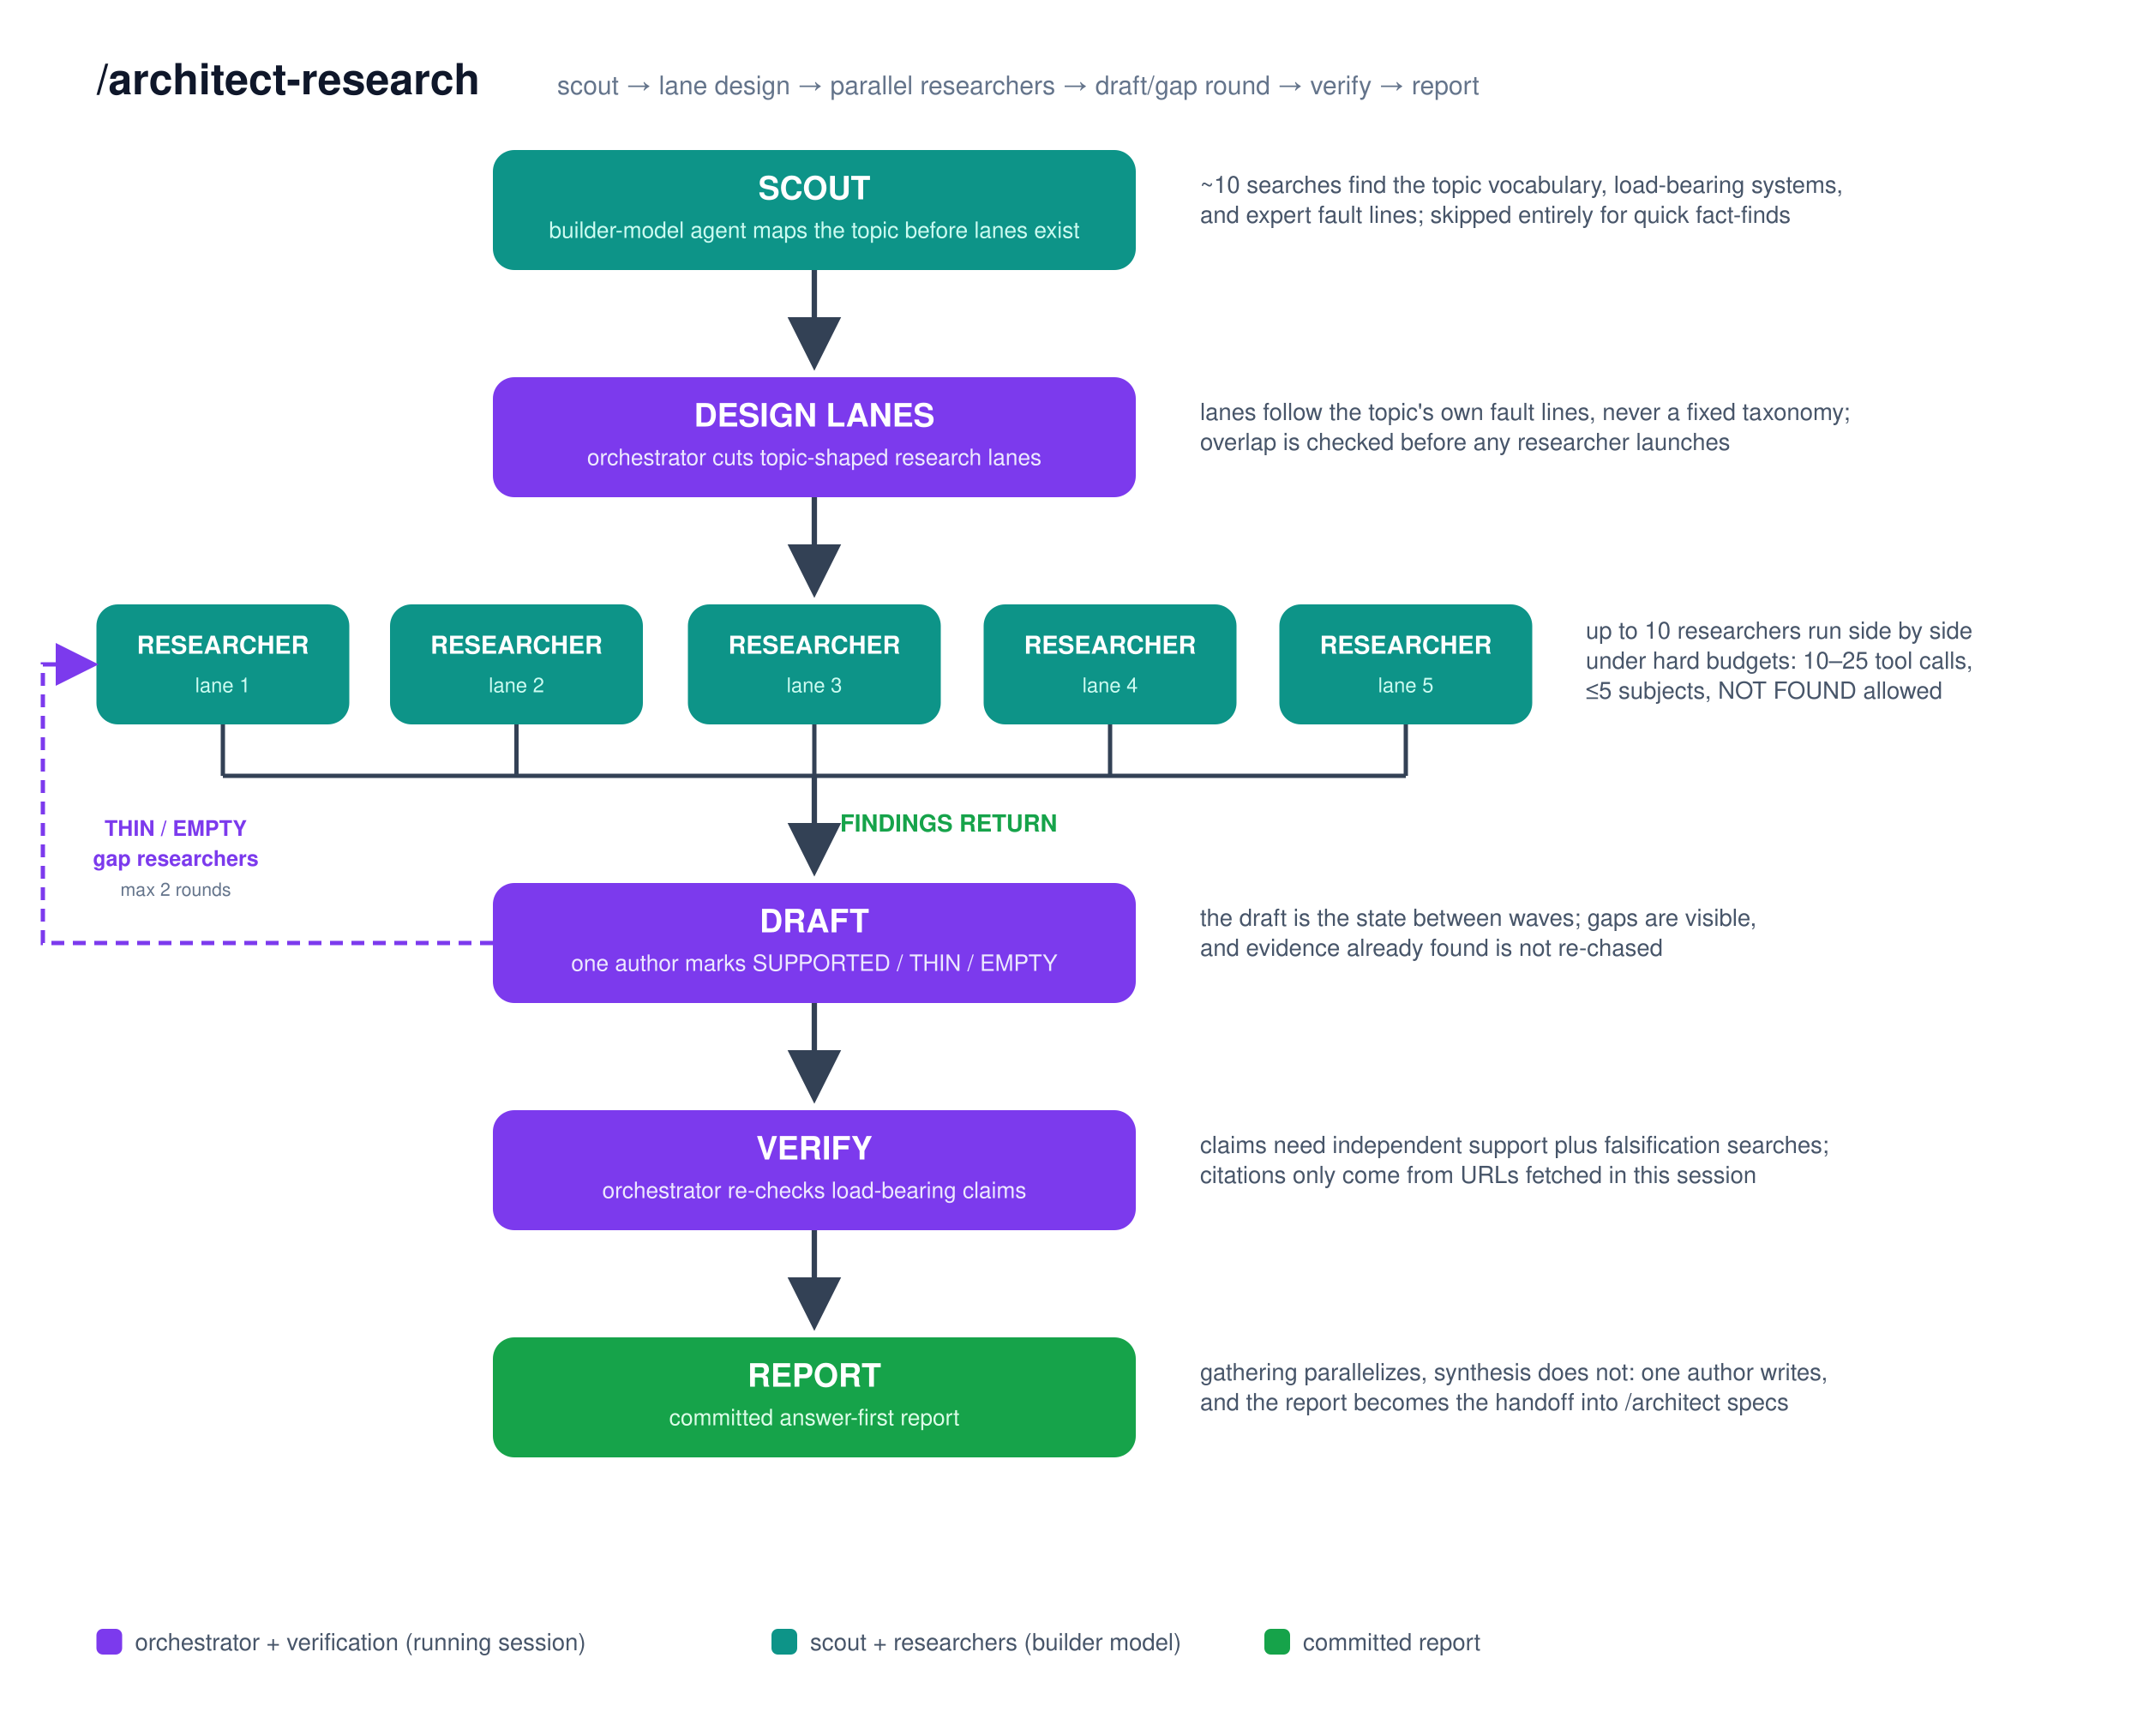
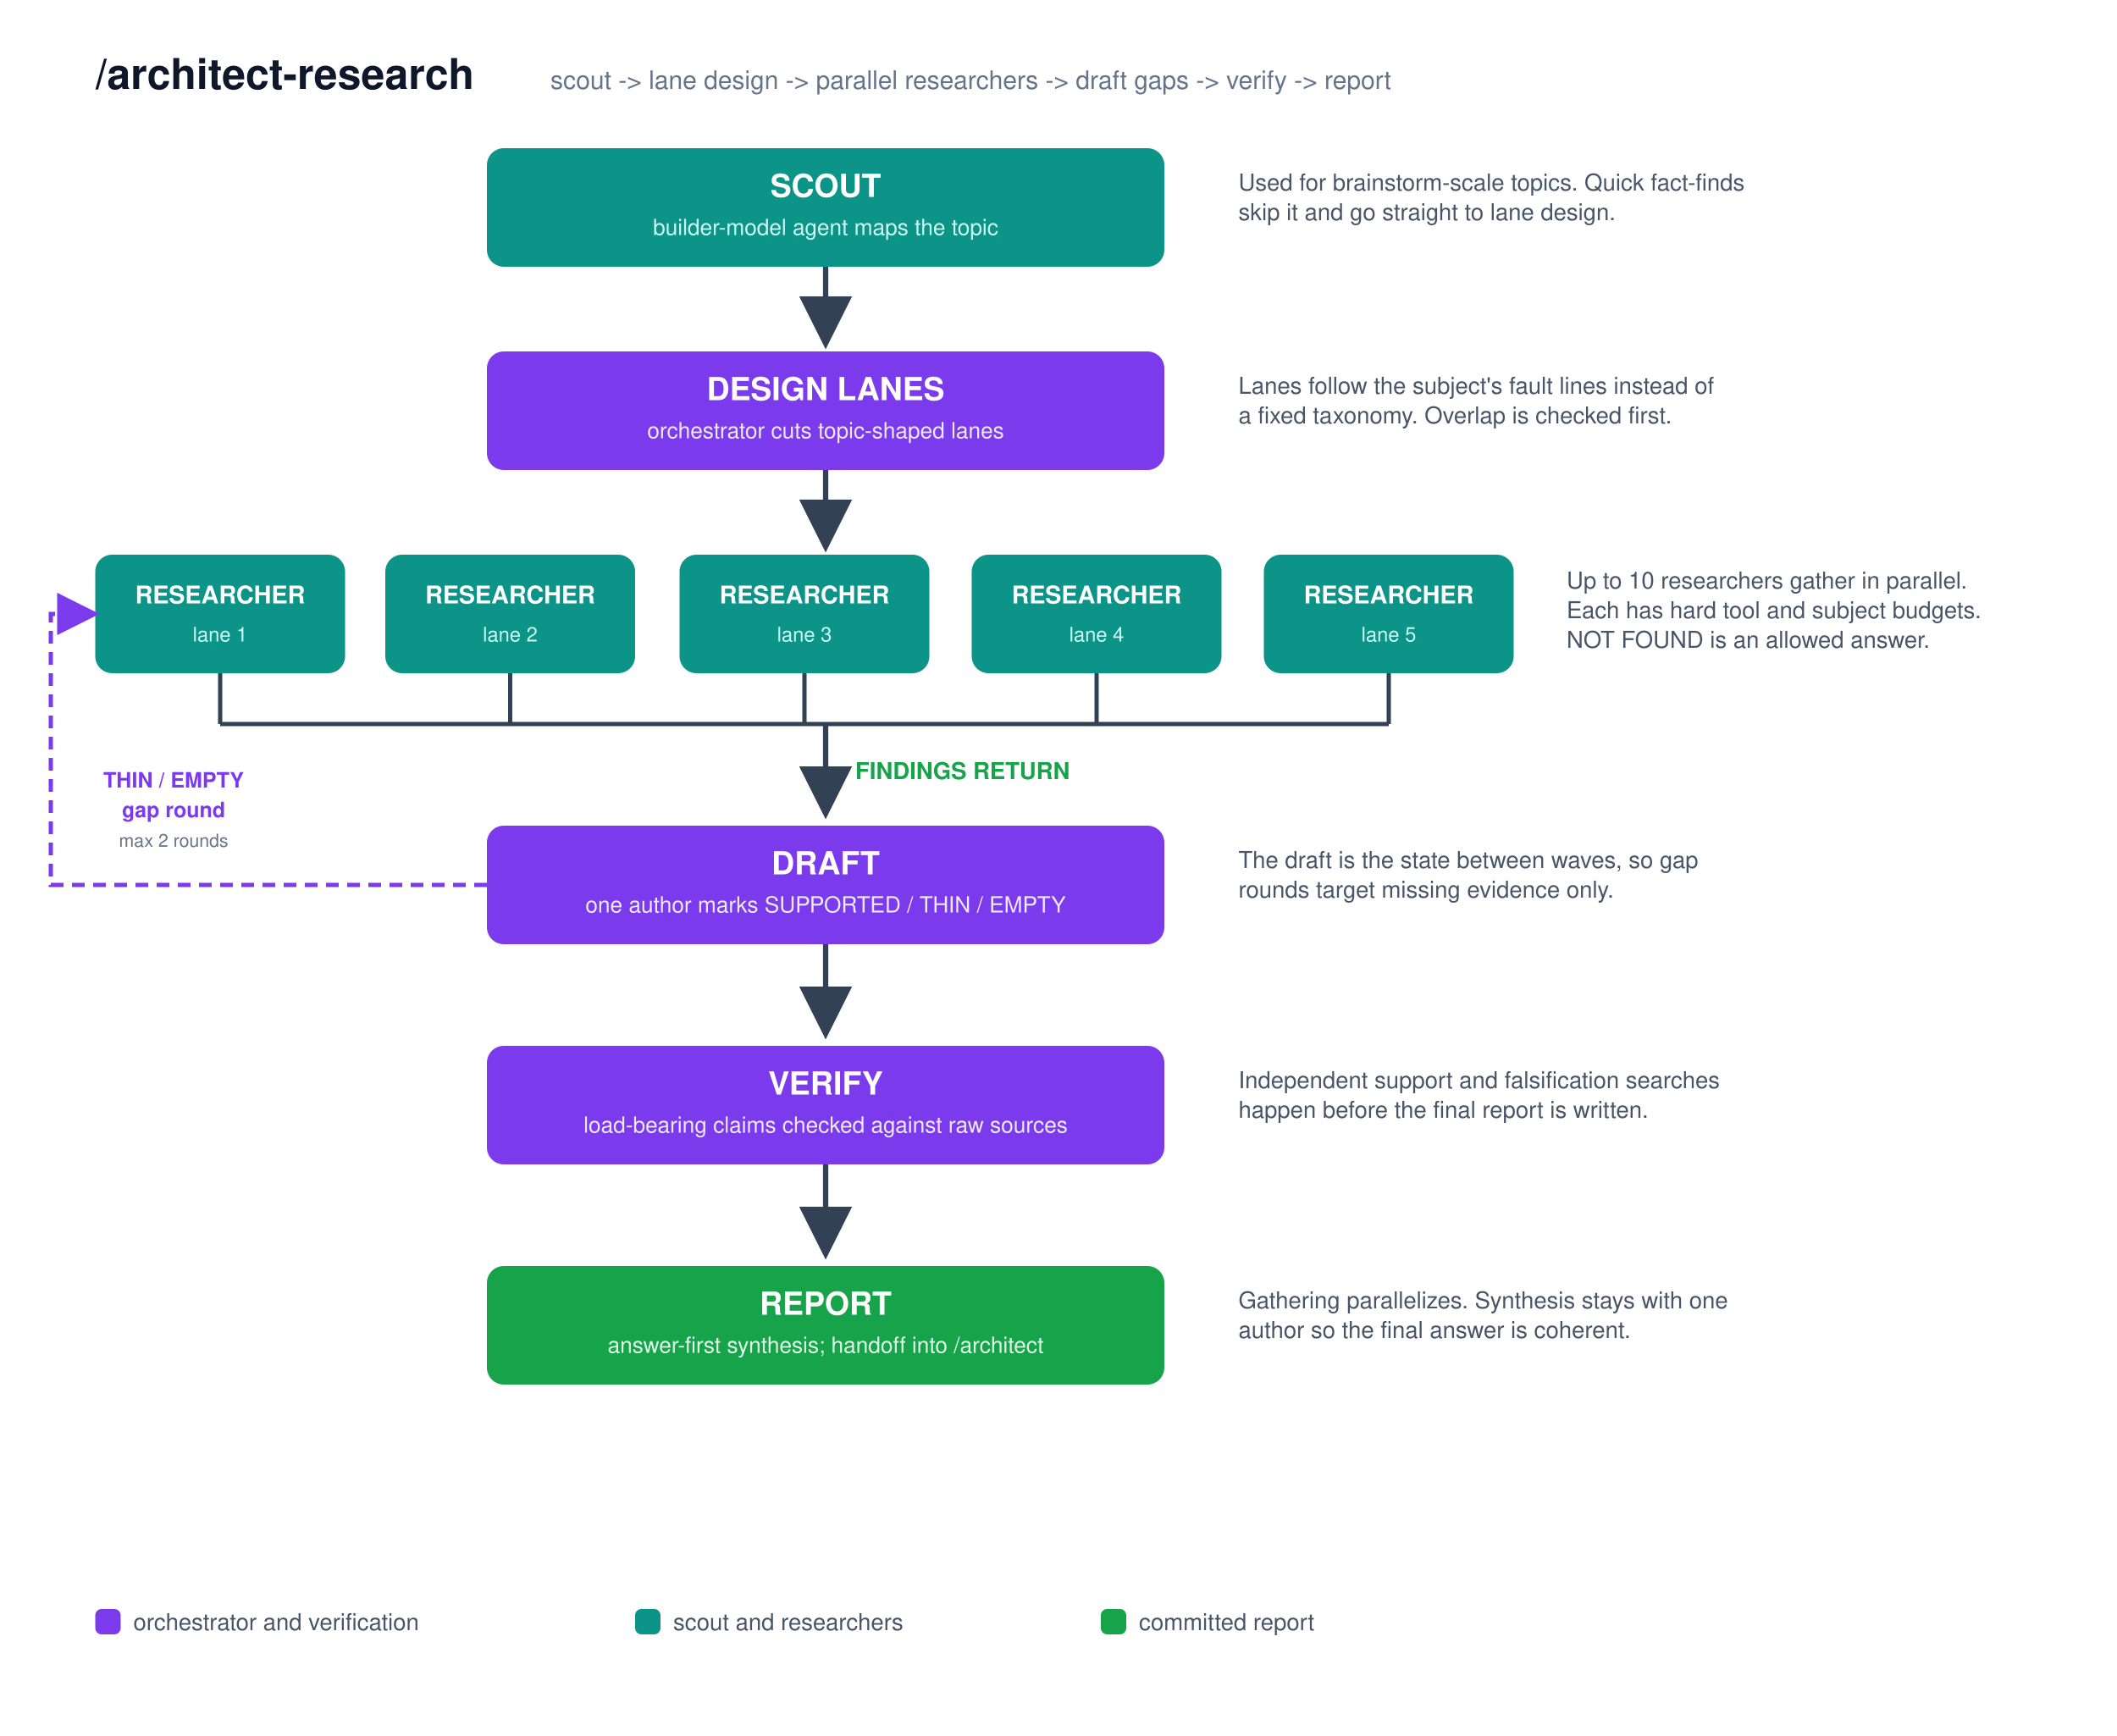
- <svg xmlns="http://www.w3.org/2000/svg" viewBox="0 0 1000 810" font-family="-apple-system,'Segoe UI',Helvetica,Arial,sans-serif">
+ <svg xmlns="http://www.w3.org/2000/svg" viewBox="0 0 1000 820" font-family="-apple-system,'Segoe UI',Helvetica,Arial,sans-serif">
  <defs>
    <marker id="arr" markerWidth="10" markerHeight="10" refX="8" refY="5" orient="auto">
      <path d="M0,0 L10,5 L0,10 z" fill="#334155" />
    </marker>
    <marker id="arrPurple" markerWidth="10" markerHeight="10" refX="8" refY="5" orient="auto">
      <path d="M0,0 L10,5 L0,10 z" fill="#7c3aed" />
    </marker>
  </defs>
-   <rect width="1000" height="810" fill="#ffffff" />
-   <text x="45" y="44" font-size="20" font-weight="700" fill="#0f172a">/architect-research</text>
-   <text x="260" y="44" font-size="12" fill="#64748b">scout → lane design → parallel researchers → draft/gap round → verify → report</text>
-   <line x1="380" y1="126" x2="380" y2="168" stroke="#334155" stroke-width="2.5" marker-end="url(#arr)" />
-   <line x1="380" y1="232" x2="380" y2="274" stroke="#334155" stroke-width="2.5" marker-end="url(#arr)" />
-   <rect x="230" y="70" width="300" height="56" rx="10" fill="#0d9488" />
-   <text x="380" y="93" font-size="15" font-weight="700" fill="#ffffff" text-anchor="middle">SCOUT</text>
-   <text x="380" y="111" font-size="10.5" fill="#ccfbf1" text-anchor="middle">builder-model agent maps the topic before lanes exist</text>
-   <text x="560" y="90" font-size="11" fill="#475569">~10 searches find the topic vocabulary, load-bearing systems,</text>
-   <text x="560" y="104" font-size="11" fill="#475569">and expert fault lines; skipped entirely for quick fact-finds</text>
-   <rect x="230" y="176" width="300" height="56" rx="10" fill="#7c3aed" />
-   <text x="380" y="199" font-size="15" font-weight="700" fill="#ffffff" text-anchor="middle">DESIGN LANES</text>
-   <text x="380" y="217" font-size="10.5" fill="#ede9fe" text-anchor="middle">orchestrator cuts topic-shaped research lanes</text>
-   <text x="560" y="196" font-size="11" fill="#475569">lanes follow the topic's own fault lines, never a fixed taxonomy;</text>
-   <text x="560" y="210" font-size="11" fill="#475569">overlap is checked before any researcher launches</text>
-   <rect x="45" y="282" width="118" height="56" rx="10" fill="#0d9488" />
-   <rect x="182" y="282" width="118" height="56" rx="10" fill="#0d9488" />
-   <rect x="321" y="282" width="118" height="56" rx="10" fill="#0d9488" />
-   <rect x="459" y="282" width="118" height="56" rx="10" fill="#0d9488" />
-   <rect x="597" y="282" width="118" height="56" rx="10" fill="#0d9488" />
-   <text x="104" y="305" font-size="11.5" font-weight="700" fill="#ffffff" text-anchor="middle">RESEARCHER</text>
-   <text x="241" y="305" font-size="11.5" font-weight="700" fill="#ffffff" text-anchor="middle">RESEARCHER</text>
-   <text x="380" y="305" font-size="11.5" font-weight="700" fill="#ffffff" text-anchor="middle">RESEARCHER</text>
-   <text x="518" y="305" font-size="11.5" font-weight="700" fill="#ffffff" text-anchor="middle">RESEARCHER</text>
-   <text x="656" y="305" font-size="11.5" font-weight="700" fill="#ffffff" text-anchor="middle">RESEARCHER</text>
-   <text x="104" y="323" font-size="9.5" fill="#ccfbf1" text-anchor="middle">lane 1</text>
-   <text x="241" y="323" font-size="9.5" fill="#ccfbf1" text-anchor="middle">lane 2</text>
-   <text x="380" y="323" font-size="9.5" fill="#ccfbf1" text-anchor="middle">lane 3</text>
-   <text x="518" y="323" font-size="9.5" fill="#ccfbf1" text-anchor="middle">lane 4</text>
-   <text x="656" y="323" font-size="9.5" fill="#ccfbf1" text-anchor="middle">lane 5</text>
-   <text x="740" y="298" font-size="11" fill="#475569">up to 10 researchers run side by side</text>
-   <text x="740" y="312" font-size="11" fill="#475569">under hard budgets: 10–25 tool calls,</text>
-   <text x="740" y="326" font-size="11" fill="#475569">≤5 subjects, NOT FOUND allowed</text>
-   <line x1="104" y1="338" x2="104" y2="362" stroke="#334155" stroke-width="2" />
-   <line x1="241" y1="338" x2="241" y2="362" stroke="#334155" stroke-width="2" />
-   <line x1="380" y1="338" x2="380" y2="362" stroke="#334155" stroke-width="2" />
-   <line x1="518" y1="338" x2="518" y2="362" stroke="#334155" stroke-width="2" />
-   <line x1="656" y1="338" x2="656" y2="362" stroke="#334155" stroke-width="2" />
-   <line x1="104" y1="362" x2="656" y2="362" stroke="#334155" stroke-width="2" />
-   <line x1="380" y1="362" x2="380" y2="404" stroke="#334155" stroke-width="2.5" marker-end="url(#arr)" />
-   <text x="392" y="388" font-size="11" font-weight="700" fill="#16a34a">FINDINGS RETURN</text>
-   <rect x="230" y="412" width="300" height="56" rx="10" fill="#7c3aed" />
-   <text x="380" y="435" font-size="15" font-weight="700" fill="#ffffff" text-anchor="middle">DRAFT</text>
-   <text x="380" y="453" font-size="10.5" fill="#ede9fe" text-anchor="middle">one author marks SUPPORTED / THIN / EMPTY</text>
-   <text x="560" y="432" font-size="11" fill="#475569">the draft is the state between waves; gaps are visible,</text>
-   <text x="560" y="446" font-size="11" fill="#475569">and evidence already found is not re-chased</text>
-   <path d="M 230 440 H 20 V 310 H 42" fill="none" stroke="#7c3aed" stroke-width="2" stroke-dasharray="6 4" marker-end="url(#arrPurple)" />
-   <text x="82" y="390" font-size="10" font-weight="700" fill="#7c3aed" text-anchor="middle">THIN / EMPTY</text>
-   <text x="82" y="404" font-size="10" font-weight="700" fill="#7c3aed" text-anchor="middle">gap researchers</text>
-   <text x="82" y="418" font-size="8.5" fill="#64748b" text-anchor="middle">max 2 rounds</text>
-   <line x1="380" y1="468" x2="380" y2="510" stroke="#334155" stroke-width="2.5" marker-end="url(#arr)" />
-   <rect x="230" y="518" width="300" height="56" rx="10" fill="#7c3aed" />
-   <text x="380" y="541" font-size="15" font-weight="700" fill="#ffffff" text-anchor="middle">VERIFY</text>
-   <text x="380" y="559" font-size="10.5" fill="#ede9fe" text-anchor="middle">orchestrator re-checks load-bearing claims</text>
-   <text x="560" y="538" font-size="11" fill="#475569">claims need independent support plus falsification searches;</text>
-   <text x="560" y="552" font-size="11" fill="#475569">citations only come from URLs fetched in this session</text>
-   <line x1="380" y1="574" x2="380" y2="616" stroke="#334155" stroke-width="2.5" marker-end="url(#arr)" />
-   <rect x="230" y="624" width="300" height="56" rx="10" fill="#16a34a" />
-   <text x="380" y="647" font-size="15" font-weight="700" fill="#ffffff" text-anchor="middle">REPORT</text>
-   <text x="380" y="665" font-size="10.5" fill="#dcfce7" text-anchor="middle">committed answer-first report</text>
-   <text x="560" y="644" font-size="11" fill="#475569">gathering parallelizes, synthesis does not: one author writes,</text>
-   <text x="560" y="658" font-size="11" fill="#475569">and the report becomes the handoff into /architect specs</text>
+   <rect width="1000" height="820" fill="#ffffff" />
+   <text x="45" y="42" font-size="20" font-weight="700" fill="#0f172a">/architect-research</text>
+   <text x="260" y="42" font-size="12" fill="#64748b">scout -&gt; lane design -&gt; parallel researchers -&gt; draft gaps -&gt; verify -&gt; report</text>
+   <line x1="390" y1="126" x2="390" y2="160" stroke="#334155" stroke-width="2.5" marker-end="url(#arr)" />
+   <line x1="390" y1="222" x2="390" y2="256" stroke="#334155" stroke-width="2.5" marker-end="url(#arr)" />
+   <rect x="230" y="70" width="320" height="56" rx="8" fill="#0d9488" />
+   <text x="390" y="93" font-size="15" font-weight="700" fill="#ffffff" text-anchor="middle">SCOUT</text>
+   <text x="390" y="111" font-size="10.5" fill="#ccfbf1" text-anchor="middle">builder-model agent maps the topic</text>
+   <text x="585" y="90" font-size="11" fill="#475569">Used for brainstorm-scale topics. Quick fact-finds</text>
+   <text x="585" y="104" font-size="11" fill="#475569">skip it and go straight to lane design.</text>
+   <rect x="230" y="166" width="320" height="56" rx="8" fill="#7c3aed" />
+   <text x="390" y="189" font-size="15" font-weight="700" fill="#ffffff" text-anchor="middle">DESIGN LANES</text>
+   <text x="390" y="207" font-size="10.5" fill="#ede9fe" text-anchor="middle">orchestrator cuts topic-shaped lanes</text>
+   <text x="585" y="186" font-size="11" fill="#475569">Lanes follow the subject's fault lines instead of</text>
+   <text x="585" y="200" font-size="11" fill="#475569">a fixed taxonomy. Overlap is checked first.</text>
+   <rect x="45" y="262" width="118" height="56" rx="8" fill="#0d9488" />
+   <rect x="182" y="262" width="118" height="56" rx="8" fill="#0d9488" />
+   <rect x="321" y="262" width="118" height="56" rx="8" fill="#0d9488" />
+   <rect x="459" y="262" width="118" height="56" rx="8" fill="#0d9488" />
+   <rect x="597" y="262" width="118" height="56" rx="8" fill="#0d9488" />
+   <text x="104" y="285" font-size="11.5" font-weight="700" fill="#ffffff" text-anchor="middle">RESEARCHER</text>
+   <text x="241" y="285" font-size="11.5" font-weight="700" fill="#ffffff" text-anchor="middle">RESEARCHER</text>
+   <text x="380" y="285" font-size="11.5" font-weight="700" fill="#ffffff" text-anchor="middle">RESEARCHER</text>
+   <text x="518" y="285" font-size="11.5" font-weight="700" fill="#ffffff" text-anchor="middle">RESEARCHER</text>
+   <text x="656" y="285" font-size="11.5" font-weight="700" fill="#ffffff" text-anchor="middle">RESEARCHER</text>
+   <text x="104" y="303" font-size="9.5" fill="#ccfbf1" text-anchor="middle">lane 1</text>
+   <text x="241" y="303" font-size="9.5" fill="#ccfbf1" text-anchor="middle">lane 2</text>
+   <text x="380" y="303" font-size="9.5" fill="#ccfbf1" text-anchor="middle">lane 3</text>
+   <text x="518" y="303" font-size="9.5" fill="#ccfbf1" text-anchor="middle">lane 4</text>
+   <text x="656" y="303" font-size="9.5" fill="#ccfbf1" text-anchor="middle">lane 5</text>
+   <text x="740" y="278" font-size="11" fill="#475569">Up to 10 researchers gather in parallel.</text>
+   <text x="740" y="292" font-size="11" fill="#475569">Each has hard tool and subject budgets.</text>
+   <text x="740" y="306" font-size="11" fill="#475569">NOT FOUND is an allowed answer.</text>
+   <line x1="104" y1="318" x2="104" y2="342" stroke="#334155" stroke-width="2" />
+   <line x1="241" y1="318" x2="241" y2="342" stroke="#334155" stroke-width="2" />
+   <line x1="380" y1="318" x2="380" y2="342" stroke="#334155" stroke-width="2" />
+   <line x1="518" y1="318" x2="518" y2="342" stroke="#334155" stroke-width="2" />
+   <line x1="656" y1="318" x2="656" y2="342" stroke="#334155" stroke-width="2" />
+   <line x1="104" y1="342" x2="656" y2="342" stroke="#334155" stroke-width="2" />
+   <line x1="390" y1="342" x2="390" y2="382" stroke="#334155" stroke-width="2.5" marker-end="url(#arr)" />
+   <text x="404" y="368" font-size="11" font-weight="700" fill="#16a34a">FINDINGS RETURN</text>
+   <rect x="230" y="390" width="320" height="56" rx="8" fill="#7c3aed" />
+   <text x="390" y="413" font-size="15" font-weight="700" fill="#ffffff" text-anchor="middle">DRAFT</text>
+   <text x="390" y="431" font-size="10.5" fill="#ede9fe" text-anchor="middle">one author marks SUPPORTED / THIN / EMPTY</text>
+   <text x="585" y="410" font-size="11" fill="#475569">The draft is the state between waves, so gap</text>
+   <text x="585" y="424" font-size="11" fill="#475569">rounds target missing evidence only.</text>
+   <path d="M 230 418 H 24 V 290 H 43" fill="none" stroke="#7c3aed" stroke-width="2" stroke-dasharray="6 4" marker-end="url(#arrPurple)" />
+   <text x="82" y="372" font-size="10" font-weight="700" fill="#7c3aed" text-anchor="middle">THIN / EMPTY</text>
+   <text x="82" y="386" font-size="10" font-weight="700" fill="#7c3aed" text-anchor="middle">gap round</text>
+   <text x="82" y="400" font-size="8.5" fill="#64748b" text-anchor="middle">max 2 rounds</text>
+   <line x1="390" y1="446" x2="390" y2="486" stroke="#334155" stroke-width="2.5" marker-end="url(#arr)" />
+   <rect x="230" y="494" width="320" height="56" rx="8" fill="#7c3aed" />
+   <text x="390" y="517" font-size="15" font-weight="700" fill="#ffffff" text-anchor="middle">VERIFY</text>
+   <text x="390" y="535" font-size="10.5" fill="#ede9fe" text-anchor="middle">load-bearing claims checked against raw sources</text>
+   <text x="585" y="514" font-size="11" fill="#475569">Independent support and falsification searches</text>
+   <text x="585" y="528" font-size="11" fill="#475569">happen before the final report is written.</text>
+   <line x1="390" y1="550" x2="390" y2="590" stroke="#334155" stroke-width="2.5" marker-end="url(#arr)" />
+   <rect x="230" y="598" width="320" height="56" rx="8" fill="#16a34a" />
+   <text x="390" y="621" font-size="15" font-weight="700" fill="#ffffff" text-anchor="middle">REPORT</text>
+   <text x="390" y="639" font-size="10.5" fill="#dcfce7" text-anchor="middle">answer-first synthesis; handoff into /architect</text>
+   <text x="585" y="618" font-size="11" fill="#475569">Gathering parallelizes. Synthesis stays with one</text>
+   <text x="585" y="632" font-size="11" fill="#475569">author so the final answer is coherent.</text>
  <rect x="45" y="760" width="12" height="12" rx="3" fill="#7c3aed" />
-   <text x="63" y="770" font-size="11" fill="#475569">orchestrator + verification (running session)</text>
-   <rect x="360" y="760" width="12" height="12" rx="3" fill="#0d9488" />
-   <text x="378" y="770" font-size="11" fill="#475569">scout + researchers (builder model)</text>
-   <rect x="590" y="760" width="12" height="12" rx="3" fill="#16a34a" />
-   <text x="608" y="770" font-size="11" fill="#475569">committed report</text>
+   <text x="63" y="770" font-size="11" fill="#475569">orchestrator and verification</text>
+   <rect x="300" y="760" width="12" height="12" rx="3" fill="#0d9488" />
+   <text x="318" y="770" font-size="11" fill="#475569">scout and researchers</text>
+   <rect x="520" y="760" width="12" height="12" rx="3" fill="#16a34a" />
+   <text x="538" y="770" font-size="11" fill="#475569">committed report</text>
</svg>
